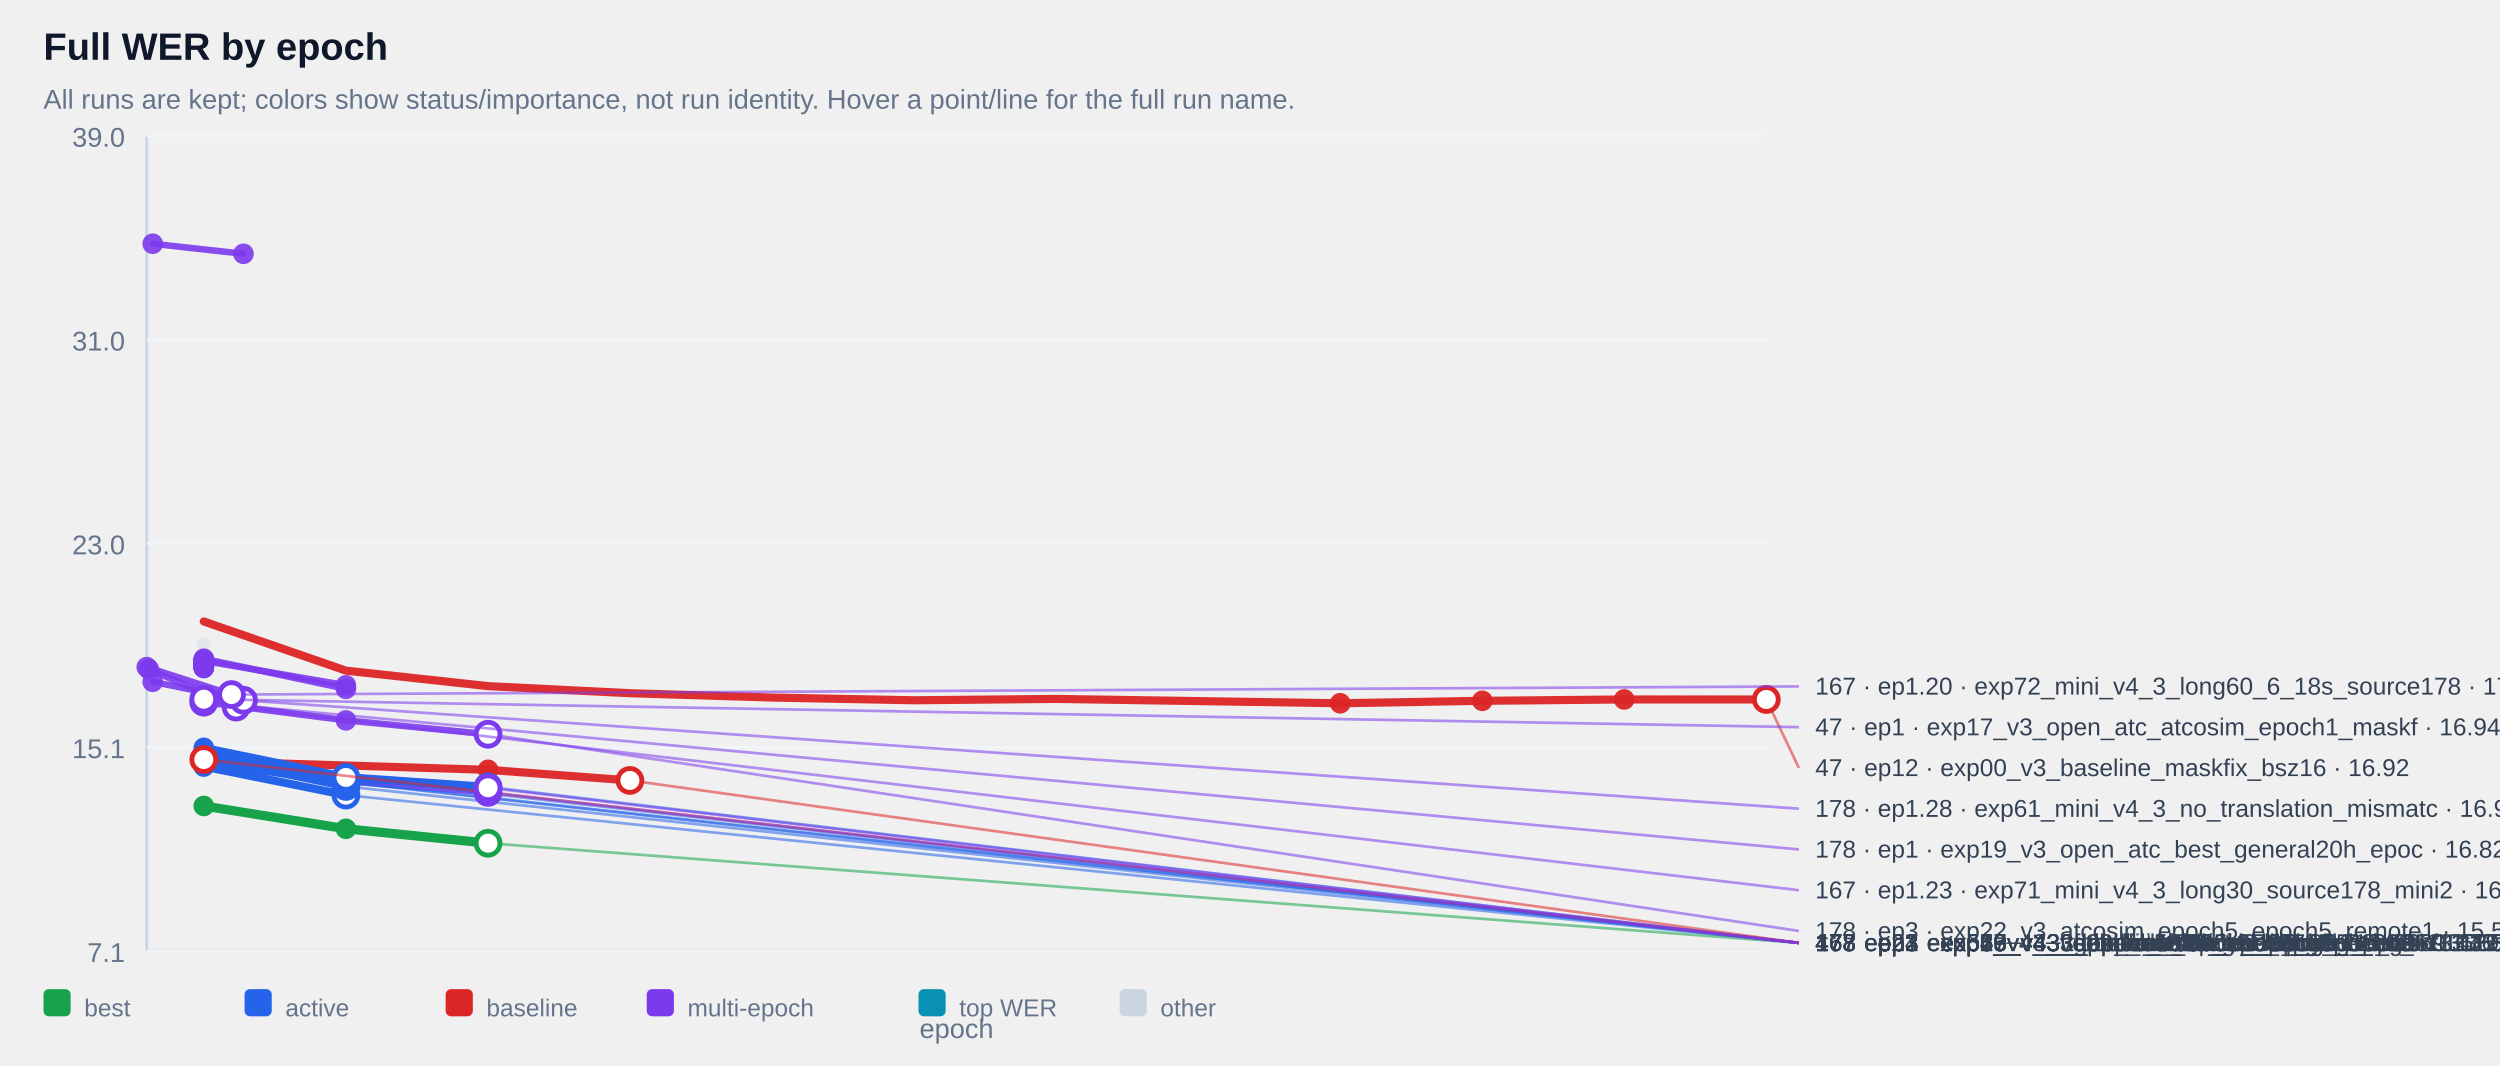
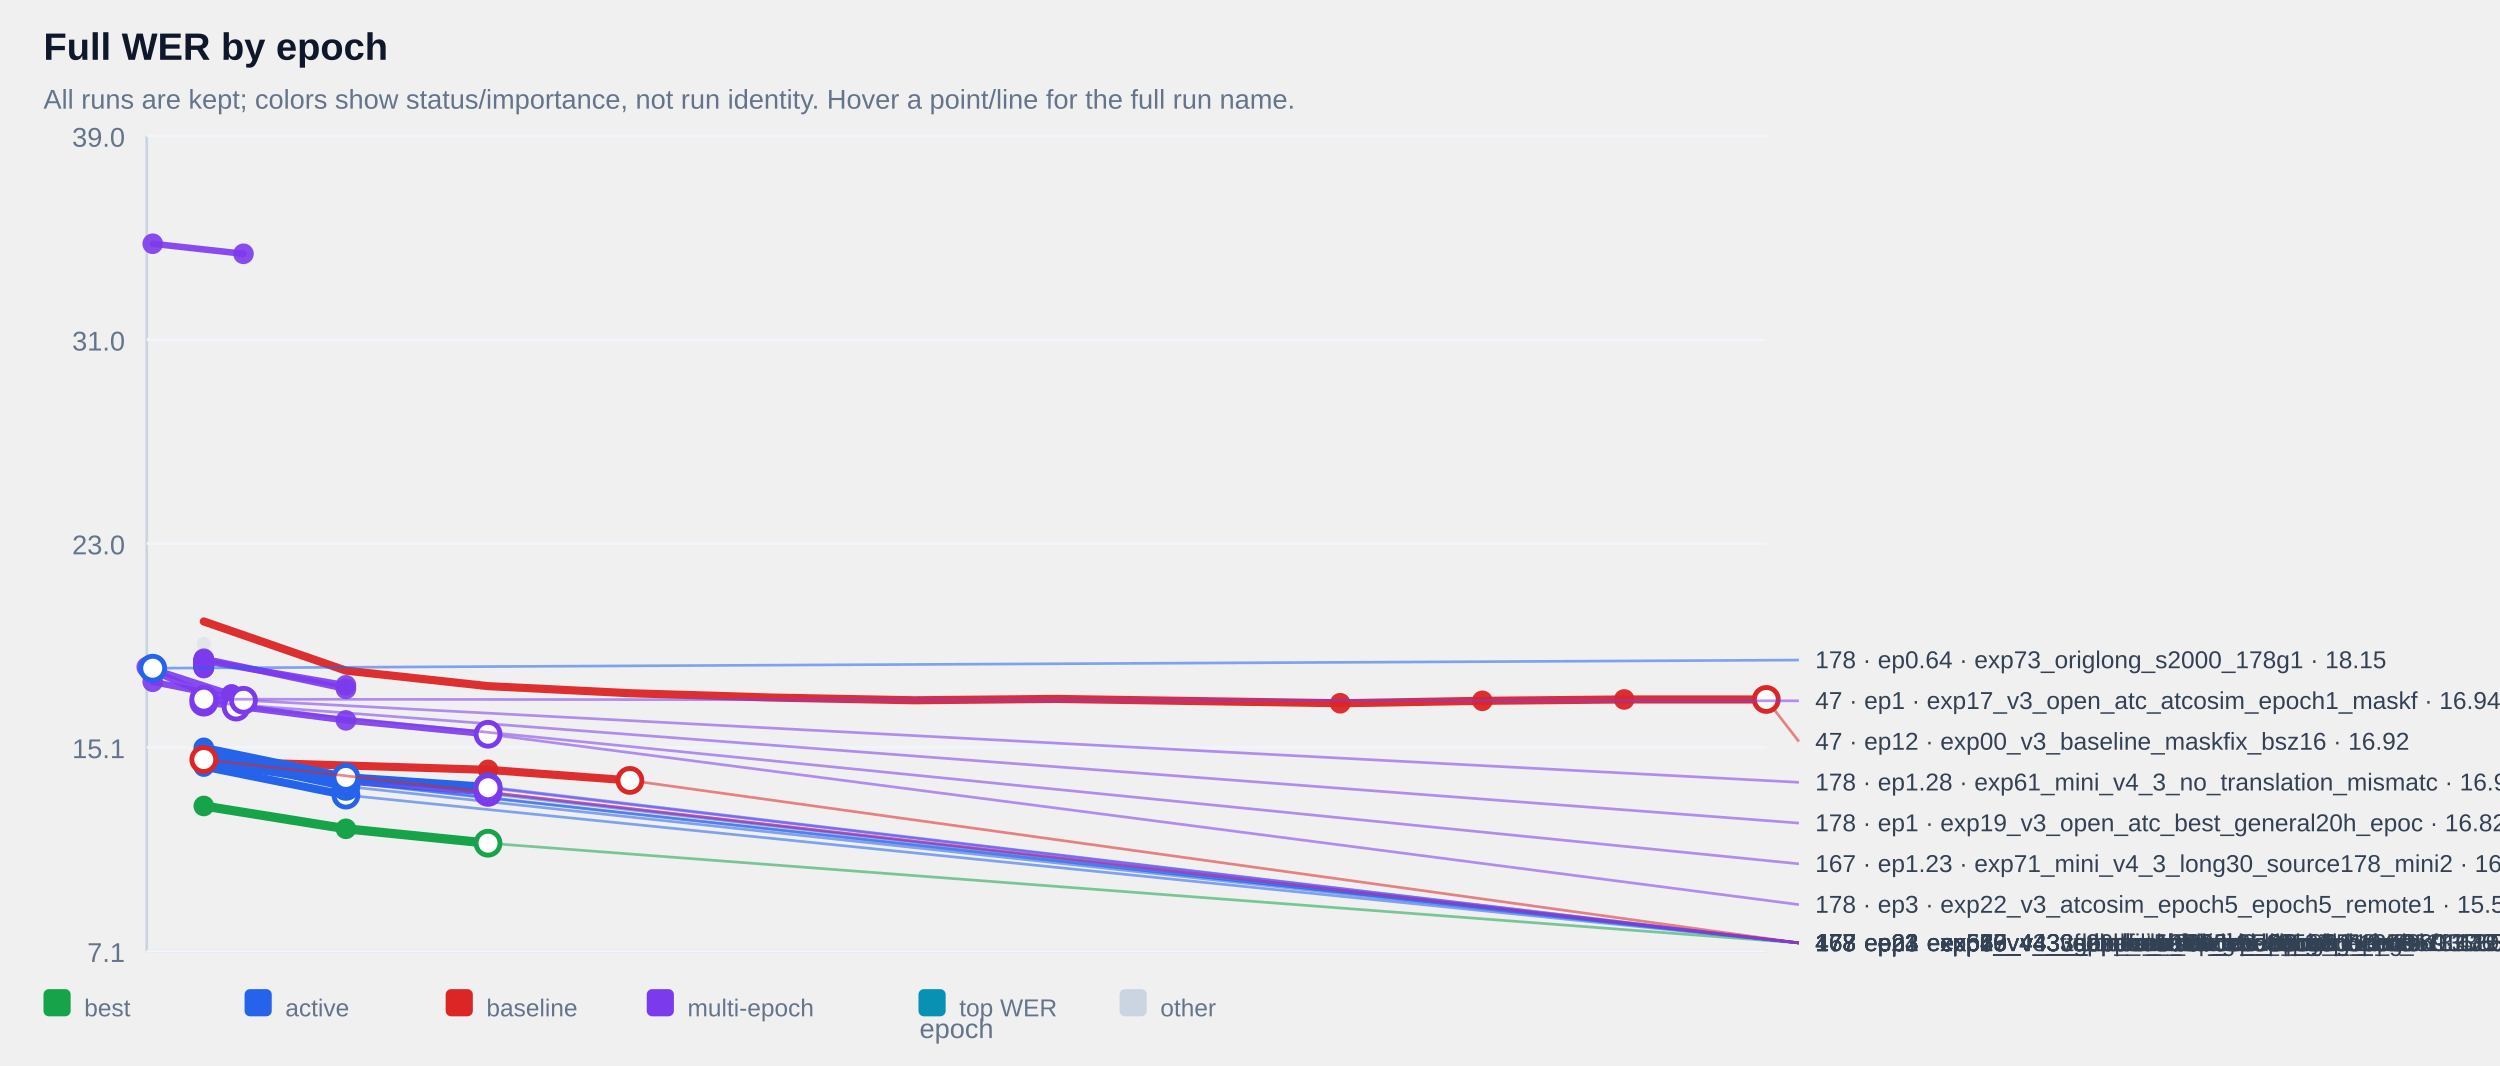
<svg xmlns="http://www.w3.org/2000/svg" width="100%" viewBox="0 0 920 392" style="max-width:920px;background:#ffffff;border:1px solid #e5e7eb;border-radius:10px;">
  <text x="16.0" y="22.0" font-size="14" fill="#0f172a" text-anchor="start" font-family="Arial, sans-serif" font-weight="700">Full WER by epoch</text>
  <text x="16.0" y="40.0" font-size="10" fill="#64748b" text-anchor="start" font-family="Arial, sans-serif" font-weight="400">All runs are kept; colors show status/importance, not run identity. Hover a point/line for the full run name.</text>
  <line x1="54" y1="50" x2="54" y2="350" stroke="#cbd5e1" />
  <line x1="54" y1="350" x2="650" y2="350" stroke="#cbd5e1" />
  <line x1="54" y1="350.0" x2="650" y2="350.0" stroke="#f1f5f9" />
  <text x="46.0" y="354.0" font-size="10" fill="#64748b" text-anchor="end" font-family="Arial, sans-serif" font-weight="400">7.1</text>
  <line x1="54" y1="275.0" x2="650" y2="275.0" stroke="#f1f5f9" />
  <text x="46.0" y="279.0" font-size="10" fill="#64748b" text-anchor="end" font-family="Arial, sans-serif" font-weight="400">15.1</text>
  <line x1="54" y1="200.0" x2="650" y2="200.0" stroke="#f1f5f9" />
  <text x="46.0" y="204.0" font-size="10" fill="#64748b" text-anchor="end" font-family="Arial, sans-serif" font-weight="400">23.0</text>
  <line x1="54" y1="125.0" x2="650" y2="125.0" stroke="#f1f5f9" />
  <text x="46.0" y="129.0" font-size="10" fill="#64748b" text-anchor="end" font-family="Arial, sans-serif" font-weight="400">31.0</text>
  <line x1="54" y1="50.0" x2="650" y2="50.0" stroke="#f1f5f9" />
  <text x="46.0" y="54.0" font-size="10" fill="#64748b" text-anchor="end" font-family="Arial, sans-serif" font-weight="400">39.0</text>
  <g opacity="0.38">
    <circle cx="75.0" cy="237.0" r="2.6" fill="#cbd5e1" />
  </g>
  <g opacity="0.90">
    <polyline points="56.2,89.7 89.6,93.4" fill="none" stroke="#7c3aed" stroke-width="2.4" stroke-linecap="round" stroke-linejoin="round" />
  </g>
  <g opacity="0.90">
    <circle cx="56.2" cy="89.7" r="3.8" fill="#7c3aed" />
  </g>
  <g opacity="0.90">
    <circle cx="89.6" cy="93.4" r="3.8" fill="#7c3aed" />
  </g>
  <g opacity="0.90">
    <polyline points="75.0,242.9 75.0,242.9" fill="none" stroke="#7c3aed" stroke-width="2.4" stroke-linecap="round" stroke-linejoin="round" />
  </g>
  <g opacity="0.90">
    <circle cx="75.0" cy="242.9" r="3.8" fill="#7c3aed" />
  </g>
  <g opacity="0.90">
    <circle cx="75.0" cy="242.9" r="3.8" fill="#7c3aed" />
  </g>
  <g opacity="0.90">
    <polyline points="75.0,243.0 75.0,243.0" fill="none" stroke="#7c3aed" stroke-width="2.4" stroke-linecap="round" stroke-linejoin="round" />
  </g>
  <g opacity="0.90">
    <circle cx="75.0" cy="243.0" r="3.8" fill="#7c3aed" />
  </g>
  <g opacity="0.90">
    <circle cx="75.0" cy="243.0" r="3.8" fill="#7c3aed" />
  </g>
  <g opacity="0.90">
    <polyline points="75.0,243.5 75.0,243.5" fill="none" stroke="#7c3aed" stroke-width="2.4" stroke-linecap="round" stroke-linejoin="round" />
  </g>
  <g opacity="0.90">
    <circle cx="75.0" cy="243.5" r="3.8" fill="#7c3aed" />
  </g>
  <g opacity="0.90">
    <circle cx="75.0" cy="243.5" r="3.8" fill="#7c3aed" />
  </g>
  <g opacity="0.90">
    <polyline points="75.0,243.5 75.0,243.5" fill="none" stroke="#7c3aed" stroke-width="2.4" stroke-linecap="round" stroke-linejoin="round" />
  </g>
  <g opacity="0.90">
    <circle cx="75.0" cy="243.5" r="3.8" fill="#7c3aed" />
  </g>
  <g opacity="0.90">
    <circle cx="75.0" cy="243.5" r="3.8" fill="#7c3aed" />
  </g>
  <g opacity="0.90">
    <polyline points="75.0,243.5 75.0,243.5" fill="none" stroke="#7c3aed" stroke-width="2.4" stroke-linecap="round" stroke-linejoin="round" />
  </g>
  <g opacity="0.90">
    <circle cx="75.0" cy="243.5" r="3.8" fill="#7c3aed" />
  </g>
  <g opacity="0.90">
    <circle cx="75.0" cy="243.5" r="3.8" fill="#7c3aed" />
  </g>
  <g opacity="0.90">
    <polyline points="75.0,243.6 75.0,243.6" fill="none" stroke="#7c3aed" stroke-width="2.4" stroke-linecap="round" stroke-linejoin="round" />
  </g>
  <g opacity="0.90">
    <circle cx="75.0" cy="243.6" r="3.8" fill="#7c3aed" />
  </g>
  <g opacity="0.90">
    <circle cx="75.0" cy="243.6" r="3.8" fill="#7c3aed" />
  </g>
  <g opacity="0.90">
    <polyline points="75.0,243.6 75.0,243.6" fill="none" stroke="#7c3aed" stroke-width="2.4" stroke-linecap="round" stroke-linejoin="round" />
  </g>
  <g opacity="0.90">
    <circle cx="75.0" cy="243.6" r="3.8" fill="#7c3aed" />
  </g>
  <g opacity="0.90">
    <circle cx="75.0" cy="243.6" r="3.8" fill="#7c3aed" />
  </g>
  <g opacity="0.90">
    <polyline points="75.0,243.7 75.0,243.7" fill="none" stroke="#7c3aed" stroke-width="2.4" stroke-linecap="round" stroke-linejoin="round" />
  </g>
  <g opacity="0.90">
    <circle cx="75.0" cy="243.7" r="3.8" fill="#7c3aed" />
  </g>
  <g opacity="0.90">
    <circle cx="75.0" cy="243.7" r="3.8" fill="#7c3aed" />
  </g>
  <g opacity="0.90">
    <polyline points="75.0,244.0 75.0,244.0" fill="none" stroke="#7c3aed" stroke-width="2.4" stroke-linecap="round" stroke-linejoin="round" />
  </g>
  <g opacity="0.90">
    <circle cx="75.0" cy="244.0" r="3.8" fill="#7c3aed" />
  </g>
  <g opacity="0.90">
    <circle cx="75.0" cy="244.0" r="3.8" fill="#7c3aed" />
  </g>
  <g opacity="0.90">
    <polyline points="75.0,244.1 75.0,244.1" fill="none" stroke="#7c3aed" stroke-width="2.4" stroke-linecap="round" stroke-linejoin="round" />
  </g>
  <g opacity="0.90">
    <circle cx="75.0" cy="244.1" r="3.8" fill="#7c3aed" />
  </g>
  <g opacity="0.90">
    <circle cx="75.0" cy="244.1" r="3.8" fill="#7c3aed" />
  </g>
  <g opacity="0.90">
    <polyline points="75.0,244.2 75.0,244.2" fill="none" stroke="#7c3aed" stroke-width="2.4" stroke-linecap="round" stroke-linejoin="round" />
  </g>
  <g opacity="0.90">
    <circle cx="75.0" cy="244.2" r="3.8" fill="#7c3aed" />
  </g>
  <g opacity="0.90">
    <circle cx="75.0" cy="244.2" r="3.8" fill="#7c3aed" />
  </g>
  <g opacity="0.90">
    <polyline points="75.0,244.3 75.0,244.3" fill="none" stroke="#7c3aed" stroke-width="2.4" stroke-linecap="round" stroke-linejoin="round" />
  </g>
  <g opacity="0.90">
    <circle cx="75.0" cy="244.3" r="3.8" fill="#7c3aed" />
  </g>
  <g opacity="0.90">
    <circle cx="75.0" cy="244.3" r="3.8" fill="#7c3aed" />
  </g>
  <g opacity="0.90">
    <polyline points="75.0,244.5 75.0,244.5" fill="none" stroke="#7c3aed" stroke-width="2.4" stroke-linecap="round" stroke-linejoin="round" />
  </g>
  <g opacity="0.90">
    <circle cx="75.0" cy="244.5" r="3.8" fill="#7c3aed" />
  </g>
  <g opacity="0.90">
    <circle cx="75.0" cy="244.5" r="3.8" fill="#7c3aed" />
  </g>
  <g opacity="0.90">
    <polyline points="75.0,244.6 75.0,244.6" fill="none" stroke="#7c3aed" stroke-width="2.4" stroke-linecap="round" stroke-linejoin="round" />
  </g>
  <g opacity="0.90">
    <circle cx="75.0" cy="244.6" r="3.8" fill="#7c3aed" />
  </g>
  <g opacity="0.90">
    <circle cx="75.0" cy="244.6" r="3.8" fill="#7c3aed" />
  </g>
  <g opacity="0.90">
    <polyline points="75.0,244.6 75.0,244.6" fill="none" stroke="#7c3aed" stroke-width="2.4" stroke-linecap="round" stroke-linejoin="round" />
  </g>
  <g opacity="0.90">
    <circle cx="75.0" cy="244.6" r="3.8" fill="#7c3aed" />
  </g>
  <g opacity="0.90">
    <circle cx="75.0" cy="244.6" r="3.8" fill="#7c3aed" />
  </g>
  <g opacity="0.90">
    <polyline points="75.0,244.8 75.0,244.8" fill="none" stroke="#7c3aed" stroke-width="2.4" stroke-linecap="round" stroke-linejoin="round" />
  </g>
  <g opacity="0.90">
    <circle cx="75.0" cy="244.8" r="3.8" fill="#7c3aed" />
  </g>
  <g opacity="0.90">
    <circle cx="75.0" cy="244.8" r="3.8" fill="#7c3aed" />
  </g>
  <g opacity="0.90">
    <polyline points="75.0,244.9 75.0,244.9" fill="none" stroke="#7c3aed" stroke-width="2.4" stroke-linecap="round" stroke-linejoin="round" />
  </g>
  <g opacity="0.90">
    <circle cx="75.0" cy="244.9" r="3.8" fill="#7c3aed" />
  </g>
  <g opacity="0.90">
    <circle cx="75.0" cy="244.9" r="3.8" fill="#7c3aed" />
  </g>
  <g opacity="0.90">
    <polyline points="75.0,245.4 75.0,245.4" fill="none" stroke="#7c3aed" stroke-width="2.4" stroke-linecap="round" stroke-linejoin="round" />
  </g>
  <g opacity="0.90">
    <circle cx="75.0" cy="245.4" r="3.8" fill="#7c3aed" />
  </g>
  <g opacity="0.90">
    <circle cx="75.0" cy="245.4" r="3.8" fill="#7c3aed" />
  </g>
  <g opacity="0.90">
    <polyline points="75.0,245.4 75.0,245.4" fill="none" stroke="#7c3aed" stroke-width="2.4" stroke-linecap="round" stroke-linejoin="round" />
  </g>
  <g opacity="0.90">
    <circle cx="75.0" cy="245.4" r="3.8" fill="#7c3aed" />
  </g>
  <g opacity="0.90">
    <circle cx="75.0" cy="245.4" r="3.8" fill="#7c3aed" />
  </g>
  <g opacity="0.90">
    <polyline points="75.0,245.8 75.0,245.8" fill="none" stroke="#7c3aed" stroke-width="2.4" stroke-linecap="round" stroke-linejoin="round" />
  </g>
  <g opacity="0.90">
    <circle cx="75.0" cy="245.8" r="3.8" fill="#7c3aed" />
  </g>
  <g opacity="0.90">
    <circle cx="75.0" cy="245.8" r="3.8" fill="#7c3aed" />
  </g>
  <g opacity="0.90">
    <polyline points="75.0,243.2 127.3,252.2" fill="none" stroke="#7c3aed" stroke-width="2.4" stroke-linecap="round" stroke-linejoin="round" />
  </g>
  <g opacity="0.90">
    <circle cx="75.0" cy="243.2" r="3.8" fill="#7c3aed" />
  </g>
  <g opacity="0.90">
    <circle cx="127.3" cy="252.2" r="3.8" fill="#7c3aed" />
  </g>
  <g opacity="0.90">
    <polyline points="75.0,242.4 127.3,253.5" fill="none" stroke="#7c3aed" stroke-width="2.4" stroke-linecap="round" stroke-linejoin="round" />
  </g>
  <g opacity="0.90">
    <circle cx="75.0" cy="242.4" r="3.8" fill="#7c3aed" />
  </g>
  <g opacity="0.90">
    <circle cx="127.3" cy="253.5" r="3.8" fill="#7c3aed" />
  </g>
  <g opacity="0.90">
    <polyline points="54.0,245.5 85.2,255.6 85.2,255.6" fill="none" stroke="#7c3aed" stroke-width="2.4" stroke-linecap="round" stroke-linejoin="round" />
  </g>
  <g opacity="0.90">
    <circle cx="54.0" cy="245.5" r="3.8" fill="#7c3aed" />
  </g>
  <g opacity="0.90">
    <circle cx="85.2" cy="255.6" r="3.8" fill="#7c3aed" />
  </g>
  <g opacity="0.90">
    <circle cx="85.2" cy="255.6" r="3.8" fill="#7c3aed" />
  </g>
  <g opacity="0.90">
    <polyline points="75.0,257.3 75.0,257.3" fill="none" stroke="#7c3aed" stroke-width="2.4" stroke-linecap="round" stroke-linejoin="round" />
  </g>
  <g opacity="0.90">
    <circle cx="75.0" cy="257.3" r="3.8" fill="#7c3aed" />
  </g>
  <g opacity="0.90">
    <circle cx="75.0" cy="257.3" r="3.8" fill="#7c3aed" />
  </g>
  <g opacity="0.90">
    <polyline points="56.2,250.9 89.6,257.7" fill="none" stroke="#7c3aed" stroke-width="2.4" stroke-linecap="round" stroke-linejoin="round" />
  </g>
  <g opacity="0.90">
    <circle cx="56.2" cy="250.9" r="3.8" fill="#7c3aed" />
  </g>
  <g opacity="0.90">
    <circle cx="89.6" cy="257.7" r="3.8" fill="#7c3aed" />
  </g>
  <g opacity="0.90">
    <polyline points="75.0,258.4 75.0,258.4" fill="none" stroke="#7c3aed" stroke-width="2.4" stroke-linecap="round" stroke-linejoin="round" />
  </g>
  <g opacity="0.90">
    <circle cx="75.0" cy="258.4" r="3.8" fill="#7c3aed" />
  </g>
  <g opacity="0.90">
    <circle cx="75.0" cy="258.4" r="3.8" fill="#7c3aed" />
  </g>
  <g opacity="0.90">
    <polyline points="54.8,246.3 86.9,260.2 86.9,260.2" fill="none" stroke="#7c3aed" stroke-width="2.4" stroke-linecap="round" stroke-linejoin="round" />
  </g>
  <g opacity="0.90">
    <circle cx="54.8" cy="246.3" r="3.8" fill="#7c3aed" />
  </g>
  <g opacity="0.90">
    <circle cx="86.9" cy="260.2" r="3.8" fill="#7c3aed" />
  </g>
  <g opacity="0.90">
    <circle cx="86.9" cy="260.2" r="3.8" fill="#7c3aed" />
  </g>
  <g opacity="0.90">
    <polyline points="75.0,258.4 127.3,265.1 179.6,270.2" fill="none" stroke="#7c3aed" stroke-width="2.4" stroke-linecap="round" stroke-linejoin="round" />
  </g>
  <g opacity="0.90">
    <circle cx="75.0" cy="258.4" r="3.8" fill="#7c3aed" />
  </g>
  <g opacity="0.90">
    <circle cx="127.3" cy="265.1" r="3.8" fill="#7c3aed" />
  </g>
  <g opacity="0.90">
    <circle cx="179.6" cy="270.2" r="3.8" fill="#7c3aed" />
  </g>
  <g opacity="0.90">
    <polyline points="75.0,278.4 127.3,286.8 179.6,289.9 179.6,289.9" fill="none" stroke="#7c3aed" stroke-width="2.4" stroke-linecap="round" stroke-linejoin="round" />
  </g>
  <g opacity="0.90">
    <circle cx="75.0" cy="278.4" r="3.8" fill="#7c3aed" />
  </g>
  <g opacity="0.90">
    <circle cx="127.3" cy="286.8" r="3.8" fill="#7c3aed" />
  </g>
  <g opacity="0.90">
    <circle cx="179.6" cy="289.9" r="3.8" fill="#7c3aed" />
  </g>
  <g opacity="0.90">
    <circle cx="179.6" cy="289.9" r="3.8" fill="#7c3aed" />
  </g>
  <g opacity="0.90">
    <polyline points="75.0,279.6 127.3,287.5 179.6,291.6 179.6,291.6" fill="none" stroke="#7c3aed" stroke-width="2.4" stroke-linecap="round" stroke-linejoin="round" />
  </g>
  <g opacity="0.90">
    <circle cx="75.0" cy="279.6" r="3.8" fill="#7c3aed" />
  </g>
  <g opacity="0.90">
    <circle cx="127.3" cy="287.5" r="3.8" fill="#7c3aed" />
  </g>
  <g opacity="0.90">
    <circle cx="179.6" cy="291.6" r="3.8" fill="#7c3aed" />
  </g>
  <g opacity="0.90">
    <circle cx="179.6" cy="291.6" r="3.8" fill="#7c3aed" />
  </g>
  <g opacity="0.95">
    <polyline points="75.0,228.7 127.3,246.8 179.6,252.5 231.8,255.1 284.1,256.7 336.4,257.7 388.6,257.2 440.9,258.0 493.2,258.8 545.5,257.9 597.7,257.4 650.0,257.4" fill="none" stroke="#dc2626" stroke-width="3.0" stroke-linecap="round" stroke-linejoin="round" />
  </g>
  <g opacity="0.95">
    <circle cx="493.2" cy="258.8" r="3.8" fill="#dc2626" />
  </g>
  <g opacity="0.95">
    <circle cx="545.5" cy="257.9" r="3.8" fill="#dc2626" />
  </g>
  <g opacity="0.95">
    <circle cx="597.7" cy="257.4" r="3.8" fill="#dc2626" />
  </g>
  <g opacity="0.95">
    <circle cx="650.0" cy="257.4" r="3.8" fill="#dc2626" />
  </g>
  <g opacity="0.95">
    <polyline points="75.0,279.5 75.0,279.5" fill="none" stroke="#dc2626" stroke-width="3.0" stroke-linecap="round" stroke-linejoin="round" />
  </g>
  <g opacity="0.95">
    <circle cx="75.0" cy="279.5" r="3.8" fill="#dc2626" />
  </g>
  <g opacity="0.95">
    <circle cx="75.0" cy="279.5" r="3.8" fill="#dc2626" />
  </g>
  <g opacity="0.95">
    <polyline points="75.0,280.1 75.0,280.1 179.6,283.3 231.8,287.2" fill="none" stroke="#dc2626" stroke-width="3.0" stroke-linecap="round" stroke-linejoin="round" />
  </g>
  <g opacity="0.95">
    <circle cx="75.0" cy="280.1" r="3.8" fill="#dc2626" />
  </g>
  <g opacity="0.95">
    <circle cx="75.0" cy="280.1" r="3.8" fill="#dc2626" />
  </g>
  <g opacity="0.95">
    <circle cx="179.6" cy="283.3" r="3.8" fill="#dc2626" />
  </g>
  <g opacity="0.95">
    <circle cx="231.8" cy="287.2" r="3.8" fill="#dc2626" />
+   </g>
+   <g opacity="1.00">
+     <circle cx="56.2" cy="245.9" r="3.8" fill="#2563eb" />
  </g>
  <g opacity="1.00">
    <polyline points="75.0,276.3 127.3,286.1" fill="none" stroke="#2563eb" stroke-width="3.0" stroke-linecap="round" stroke-linejoin="round" />
  </g>
  <g opacity="1.00">
    <circle cx="75.0" cy="276.3" r="3.8" fill="#2563eb" />
  </g>
  <g opacity="1.00">
    <circle cx="127.3" cy="286.1" r="3.8" fill="#2563eb" />
  </g>
  <g opacity="1.00">
    <polyline points="75.0,278.7 127.3,287.7" fill="none" stroke="#2563eb" stroke-width="3.0" stroke-linecap="round" stroke-linejoin="round" />
  </g>
  <g opacity="1.00">
    <circle cx="75.0" cy="278.7" r="3.8" fill="#2563eb" />
  </g>
  <g opacity="1.00">
    <circle cx="127.3" cy="287.7" r="3.8" fill="#2563eb" />
  </g>
  <g opacity="1.00">
    <polyline points="75.0,280.5 127.3,287.9" fill="none" stroke="#2563eb" stroke-width="3.0" stroke-linecap="round" stroke-linejoin="round" />
  </g>
  <g opacity="1.00">
    <circle cx="75.0" cy="280.5" r="3.8" fill="#2563eb" />
  </g>
  <g opacity="1.00">
    <circle cx="127.3" cy="287.9" r="3.8" fill="#2563eb" />
  </g>
  <g opacity="1.00">
    <polyline points="75.0,278.5 127.3,289.4" fill="none" stroke="#2563eb" stroke-width="3.0" stroke-linecap="round" stroke-linejoin="round" />
  </g>
  <g opacity="1.00">
    <circle cx="75.0" cy="278.5" r="3.8" fill="#2563eb" />
  </g>
  <g opacity="1.00">
    <circle cx="127.3" cy="289.4" r="3.8" fill="#2563eb" />
  </g>
  <g opacity="1.00">
    <polyline points="75.0,275.2 127.3,286.0 179.6,289.6" fill="none" stroke="#2563eb" stroke-width="3.0" stroke-linecap="round" stroke-linejoin="round" />
  </g>
  <g opacity="1.00">
    <circle cx="75.0" cy="275.2" r="3.8" fill="#2563eb" />
  </g>
  <g opacity="1.00">
    <circle cx="127.3" cy="286.0" r="3.8" fill="#2563eb" />
  </g>
  <g opacity="1.00">
    <circle cx="179.6" cy="289.6" r="3.8" fill="#2563eb" />
  </g>
  <g opacity="1.00">
    <polyline points="75.0,282.1 127.3,292.6" fill="none" stroke="#2563eb" stroke-width="3.0" stroke-linecap="round" stroke-linejoin="round" />
  </g>
  <g opacity="1.00">
    <circle cx="75.0" cy="282.1" r="3.8" fill="#2563eb" />
  </g>
  <g opacity="1.00">
    <circle cx="127.3" cy="292.6" r="3.8" fill="#2563eb" />
  </g>
  <g opacity="1.00">
    <polyline points="75.0,296.6 127.3,305.0 179.6,310.3" fill="none" stroke="#16a34a" stroke-width="3.4" stroke-linecap="round" stroke-linejoin="round" />
  </g>
  <g opacity="1.00">
    <circle cx="75.0" cy="296.6" r="3.8" fill="#16a34a" />
  </g>
  <g opacity="1.00">
    <circle cx="127.3" cy="305.0" r="3.8" fill="#16a34a" />
  </g>
  <g opacity="1.00">
    <circle cx="179.6" cy="310.3" r="3.8" fill="#16a34a" />
  </g>
  <line x1="179.6" y1="310.3" x2="662.0" y2="347.0" stroke="#16a34a" stroke-width="1" opacity="0.55" />
  <circle cx="179.6" cy="310.3" r="4.4" fill="#ffffff" stroke="#16a34a" stroke-width="1.8" />
  <text x="668.0" y="350.0" font-size="9" fill="#334155" text-anchor="start" font-family="Arial, sans-serif" font-weight="400">178 · ep3 · exp50_v4_3_atcosim_epoch5_epoch5_maskf · 11.31</text>
  <line x1="127.3" y1="292.6" x2="662.0" y2="347.0" stroke="#2563eb" stroke-width="1" opacity="0.55" />
  <circle cx="127.3" cy="292.6" r="4.4" fill="#ffffff" stroke="#2563eb" stroke-width="1.8" />
  <text x="668.0" y="350.0" font-size="9" fill="#334155" text-anchor="start" font-family="Arial, sans-serif" font-weight="400">178 · ep2 · exp70_v43_combo_tts10_vad30_e3_b8_g0 · 13.19</text>
  <line x1="179.6" y1="289.6" x2="662.0" y2="347.0" stroke="#2563eb" stroke-width="1" opacity="0.55" />
  <circle cx="179.6" cy="289.6" r="4.4" fill="#ffffff" stroke="#2563eb" stroke-width="1.8" />
  <text x="668.0" y="350.0" font-size="9" fill="#334155" text-anchor="start" font-family="Arial, sans-serif" font-weight="400">178 · ep3 · exp63_v4_3_ttsclone10h_epoch5_epoch5_m · 13.50</text>
  <line x1="127.3" y1="289.4" x2="662.0" y2="347.0" stroke="#2563eb" stroke-width="1" opacity="0.55" />
  <circle cx="127.3" cy="289.4" r="4.4" fill="#ffffff" stroke="#2563eb" stroke-width="1.8" />
  <text x="668.0" y="350.0" font-size="9" fill="#334155" text-anchor="start" font-family="Arial, sans-serif" font-weight="400">47 · ep2 · exp52_v4_3_fullmix_balanced_epoch5_epo · 13.52</text>
  <line x1="127.3" y1="287.9" x2="662.0" y2="347.0" stroke="#2563eb" stroke-width="1" opacity="0.55" />
  <circle cx="127.3" cy="287.9" r="4.4" fill="#ffffff" stroke="#2563eb" stroke-width="1.8" />
  <text x="668.0" y="350.0" font-size="9" fill="#334155" text-anchor="start" font-family="Arial, sans-serif" font-weight="400">167 · ep2 · exp66_v43_appdenoise90h_e3_b8_g1 · 13.69</text>
  <line x1="127.3" y1="287.7" x2="662.0" y2="347.0" stroke="#2563eb" stroke-width="1" opacity="0.55" />
  <circle cx="127.3" cy="287.7" r="4.4" fill="#ffffff" stroke="#2563eb" stroke-width="1.8" />
  <text x="668.0" y="350.0" font-size="9" fill="#334155" text-anchor="start" font-family="Arial, sans-serif" font-weight="400">47 · ep2 · exp51_v4_3_appdenoise45h_epoch5_epoch5 · 13.71</text>
  <line x1="127.3" y1="286.1" x2="662.0" y2="347.0" stroke="#2563eb" stroke-width="1" opacity="0.55" />
  <circle cx="127.3" cy="286.1" r="4.4" fill="#ffffff" stroke="#2563eb" stroke-width="1.8" />
  <text x="668.0" y="350.0" font-size="9" fill="#334155" text-anchor="start" font-family="Arial, sans-serif" font-weight="400">47 · ep2 · exp64_v43_tts22h_e5_b8_g1 · 13.87</text>
+   <line x1="56.2" y1="245.9" x2="662.0" y2="242.9" stroke="#2563eb" stroke-width="1" opacity="0.55" />
+   <circle cx="56.2" cy="245.9" r="4.4" fill="#ffffff" stroke="#2563eb" stroke-width="1.8" />
+   <text x="668.0" y="245.9" font-size="9" fill="#334155" text-anchor="start" font-family="Arial, sans-serif" font-weight="400">178 · ep0.64 · exp73_origlong_s2000_178g1 · 18.15</text>
  <line x1="231.8" y1="287.2" x2="662.0" y2="347.0" stroke="#dc2626" stroke-width="1" opacity="0.55" />
  <circle cx="231.8" cy="287.2" r="4.4" fill="#ffffff" stroke="#dc2626" stroke-width="1.8" />
  <text x="668.0" y="350.0" font-size="9" fill="#334155" text-anchor="start" font-family="Arial, sans-serif" font-weight="400">167 · ep4 · exp29_v4_3_no_translation_mismatch_bas · 13.76</text>
  <line x1="75.0" y1="279.5" x2="662.0" y2="347.0" stroke="#dc2626" stroke-width="1" opacity="0.55" />
  <circle cx="75.0" cy="279.5" r="4.4" fill="#ffffff" stroke="#dc2626" stroke-width="1.8" />
  <text x="668.0" y="350.0" font-size="9" fill="#334155" text-anchor="start" font-family="Arial, sans-serif" font-weight="400">178 · ep1 · exp29_v4_verbatim_baseline_epoch1_remo · 14.58</text>
-   <line x1="650.0" y1="257.4" x2="662.0" y2="282.6" stroke="#dc2626" stroke-width="1" opacity="0.55" />
+   <line x1="650.0" y1="257.4" x2="662.0" y2="272.9" stroke="#dc2626" stroke-width="1" opacity="0.55" />
  <circle cx="650.0" cy="257.4" r="4.4" fill="#ffffff" stroke="#dc2626" stroke-width="1.8" />
-   <text x="668.0" y="285.6" font-size="9" fill="#334155" text-anchor="start" font-family="Arial, sans-serif" font-weight="400">47 · ep12 · exp00_v3_baseline_maskfix_bsz16 · 16.92</text>
+   <text x="668.0" y="275.9" font-size="9" fill="#334155" text-anchor="start" font-family="Arial, sans-serif" font-weight="400">47 · ep12 · exp00_v3_baseline_maskfix_bsz16 · 16.92</text>
  <line x1="179.6" y1="291.6" x2="662.0" y2="347.0" stroke="#7c3aed" stroke-width="1" opacity="0.55" />
  <circle cx="179.6" cy="291.6" r="4.4" fill="#ffffff" stroke="#7c3aed" stroke-width="1.8" />
  <text x="668.0" y="350.0" font-size="9" fill="#334155" text-anchor="start" font-family="Arial, sans-serif" font-weight="400">167 · ep3 · exp67_v43_deepfilter60h_e3_b8_g2 · 13.29</text>
  <line x1="179.6" y1="289.9" x2="662.0" y2="347.0" stroke="#7c3aed" stroke-width="1" opacity="0.55" />
  <circle cx="179.6" cy="289.9" r="4.4" fill="#ffffff" stroke="#7c3aed" stroke-width="1.8" />
  <text x="668.0" y="350.0" font-size="9" fill="#334155" text-anchor="start" font-family="Arial, sans-serif" font-weight="400">178 · ep3 · exp65_v43_general100h_e3_b8_g1 · 13.48</text>
-   <line x1="179.6" y1="270.2" x2="662.0" y2="342.6" stroke="#7c3aed" stroke-width="1" opacity="0.55" />
+   <line x1="179.6" y1="270.2" x2="662.0" y2="332.9" stroke="#7c3aed" stroke-width="1" opacity="0.55" />
  <circle cx="179.6" cy="270.2" r="4.4" fill="#ffffff" stroke="#7c3aed" stroke-width="1.8" />
-   <text x="668.0" y="345.6" font-size="9" fill="#334155" text-anchor="start" font-family="Arial, sans-serif" font-weight="400">178 · ep3 · exp22_v3_atcosim_epoch5_epoch5_remote1 · 15.57</text>
-   <line x1="86.9" y1="260.2" x2="662.0" y2="327.6" stroke="#7c3aed" stroke-width="1" opacity="0.55" />
+   <text x="668.0" y="335.9" font-size="9" fill="#334155" text-anchor="start" font-family="Arial, sans-serif" font-weight="400">178 · ep3 · exp22_v3_atcosim_epoch5_epoch5_remote1 · 15.57</text>
+   <line x1="86.9" y1="260.2" x2="662.0" y2="317.9" stroke="#7c3aed" stroke-width="1" opacity="0.55" />
  <circle cx="86.9" cy="260.2" r="4.4" fill="#ffffff" stroke="#7c3aed" stroke-width="1.8" />
-   <text x="668.0" y="330.6" font-size="9" fill="#334155" text-anchor="start" font-family="Arial, sans-serif" font-weight="400">167 · ep1.23 · exp71_mini_v4_3_long30_source178_mini2 · 16.63</text>
-   <line x1="75.0" y1="258.4" x2="662.0" y2="312.6" stroke="#7c3aed" stroke-width="1" opacity="0.55" />
+   <text x="668.0" y="320.9" font-size="9" fill="#334155" text-anchor="start" font-family="Arial, sans-serif" font-weight="400">167 · ep1.23 · exp71_mini_v4_3_long30_source178_mini2 · 16.63</text>
+   <line x1="75.0" y1="258.4" x2="662.0" y2="302.9" stroke="#7c3aed" stroke-width="1" opacity="0.55" />
  <circle cx="75.0" cy="258.4" r="4.4" fill="#ffffff" stroke="#7c3aed" stroke-width="1.8" />
-   <text x="668.0" y="315.6" font-size="9" fill="#334155" text-anchor="start" font-family="Arial, sans-serif" font-weight="400">178 · ep1 · exp19_v3_open_atc_best_general20h_epoc · 16.82</text>
-   <line x1="89.6" y1="257.7" x2="662.0" y2="297.6" stroke="#7c3aed" stroke-width="1" opacity="0.55" />
+   <text x="668.0" y="305.9" font-size="9" fill="#334155" text-anchor="start" font-family="Arial, sans-serif" font-weight="400">178 · ep1 · exp19_v3_open_atc_best_general20h_epoc · 16.82</text>
+   <line x1="89.6" y1="257.7" x2="662.0" y2="287.9" stroke="#7c3aed" stroke-width="1" opacity="0.55" />
  <circle cx="89.6" cy="257.7" r="4.4" fill="#ffffff" stroke="#7c3aed" stroke-width="1.8" />
-   <text x="668.0" y="300.6" font-size="9" fill="#334155" text-anchor="start" font-family="Arial, sans-serif" font-weight="400">178 · ep1.28 · exp61_mini_v4_3_no_translation_mismatc · 16.90</text>
-   <line x1="75.0" y1="257.3" x2="662.0" y2="267.6" stroke="#7c3aed" stroke-width="1" opacity="0.55" />
+   <text x="668.0" y="290.9" font-size="9" fill="#334155" text-anchor="start" font-family="Arial, sans-serif" font-weight="400">178 · ep1.28 · exp61_mini_v4_3_no_translation_mismatc · 16.90</text>
+   <line x1="75.0" y1="257.3" x2="662.0" y2="257.9" stroke="#7c3aed" stroke-width="1" opacity="0.55" />
  <circle cx="75.0" cy="257.3" r="4.4" fill="#ffffff" stroke="#7c3aed" stroke-width="1.8" />
-   <text x="668.0" y="270.6" font-size="9" fill="#334155" text-anchor="start" font-family="Arial, sans-serif" font-weight="400">47 · ep1 · exp17_v3_open_atc_atcosim_epoch1_maskf · 16.94</text>
-   <line x1="85.2" y1="255.6" x2="662.0" y2="252.6" stroke="#7c3aed" stroke-width="1" opacity="0.55" />
-   <circle cx="85.2" cy="255.6" r="4.4" fill="#ffffff" stroke="#7c3aed" stroke-width="1.8" />
-   <text x="668.0" y="255.6" font-size="9" fill="#334155" text-anchor="start" font-family="Arial, sans-serif" font-weight="400">167 · ep1.20 · exp72_mini_v4_3_long60_6_18s_source178 · 17.12</text>
+   <text x="668.0" y="260.9" font-size="9" fill="#334155" text-anchor="start" font-family="Arial, sans-serif" font-weight="400">47 · ep1 · exp17_v3_open_atc_atcosim_epoch1_maskf · 16.94</text>
  <rect x="16" y="364" width="10" height="10" rx="2" fill="#16a34a" />
  <text x="31.0" y="374.0" font-size="9" fill="#64748b" text-anchor="start" font-family="Arial, sans-serif" font-weight="400">best</text>
  <rect x="90" y="364" width="10" height="10" rx="2" fill="#2563eb" />
  <text x="105.0" y="374.0" font-size="9" fill="#64748b" text-anchor="start" font-family="Arial, sans-serif" font-weight="400">active</text>
  <rect x="164" y="364" width="10" height="10" rx="2" fill="#dc2626" />
  <text x="179.0" y="374.0" font-size="9" fill="#64748b" text-anchor="start" font-family="Arial, sans-serif" font-weight="400">baseline</text>
  <rect x="238" y="364" width="10" height="10" rx="2" fill="#7c3aed" />
  <text x="253.0" y="374.0" font-size="9" fill="#64748b" text-anchor="start" font-family="Arial, sans-serif" font-weight="400">multi-epoch</text>
  <rect x="338" y="364" width="10" height="10" rx="2" fill="#0891b2" />
  <text x="353.0" y="374.0" font-size="9" fill="#64748b" text-anchor="start" font-family="Arial, sans-serif" font-weight="400">top WER</text>
  <rect x="412" y="364" width="10" height="10" rx="2" fill="#cbd5e1" />
  <text x="427.0" y="374.0" font-size="9" fill="#64748b" text-anchor="start" font-family="Arial, sans-serif" font-weight="400">other</text>
  <text x="352.0" y="382.0" font-size="10" fill="#64748b" text-anchor="middle" font-family="Arial, sans-serif" font-weight="400">epoch</text>
</svg>
